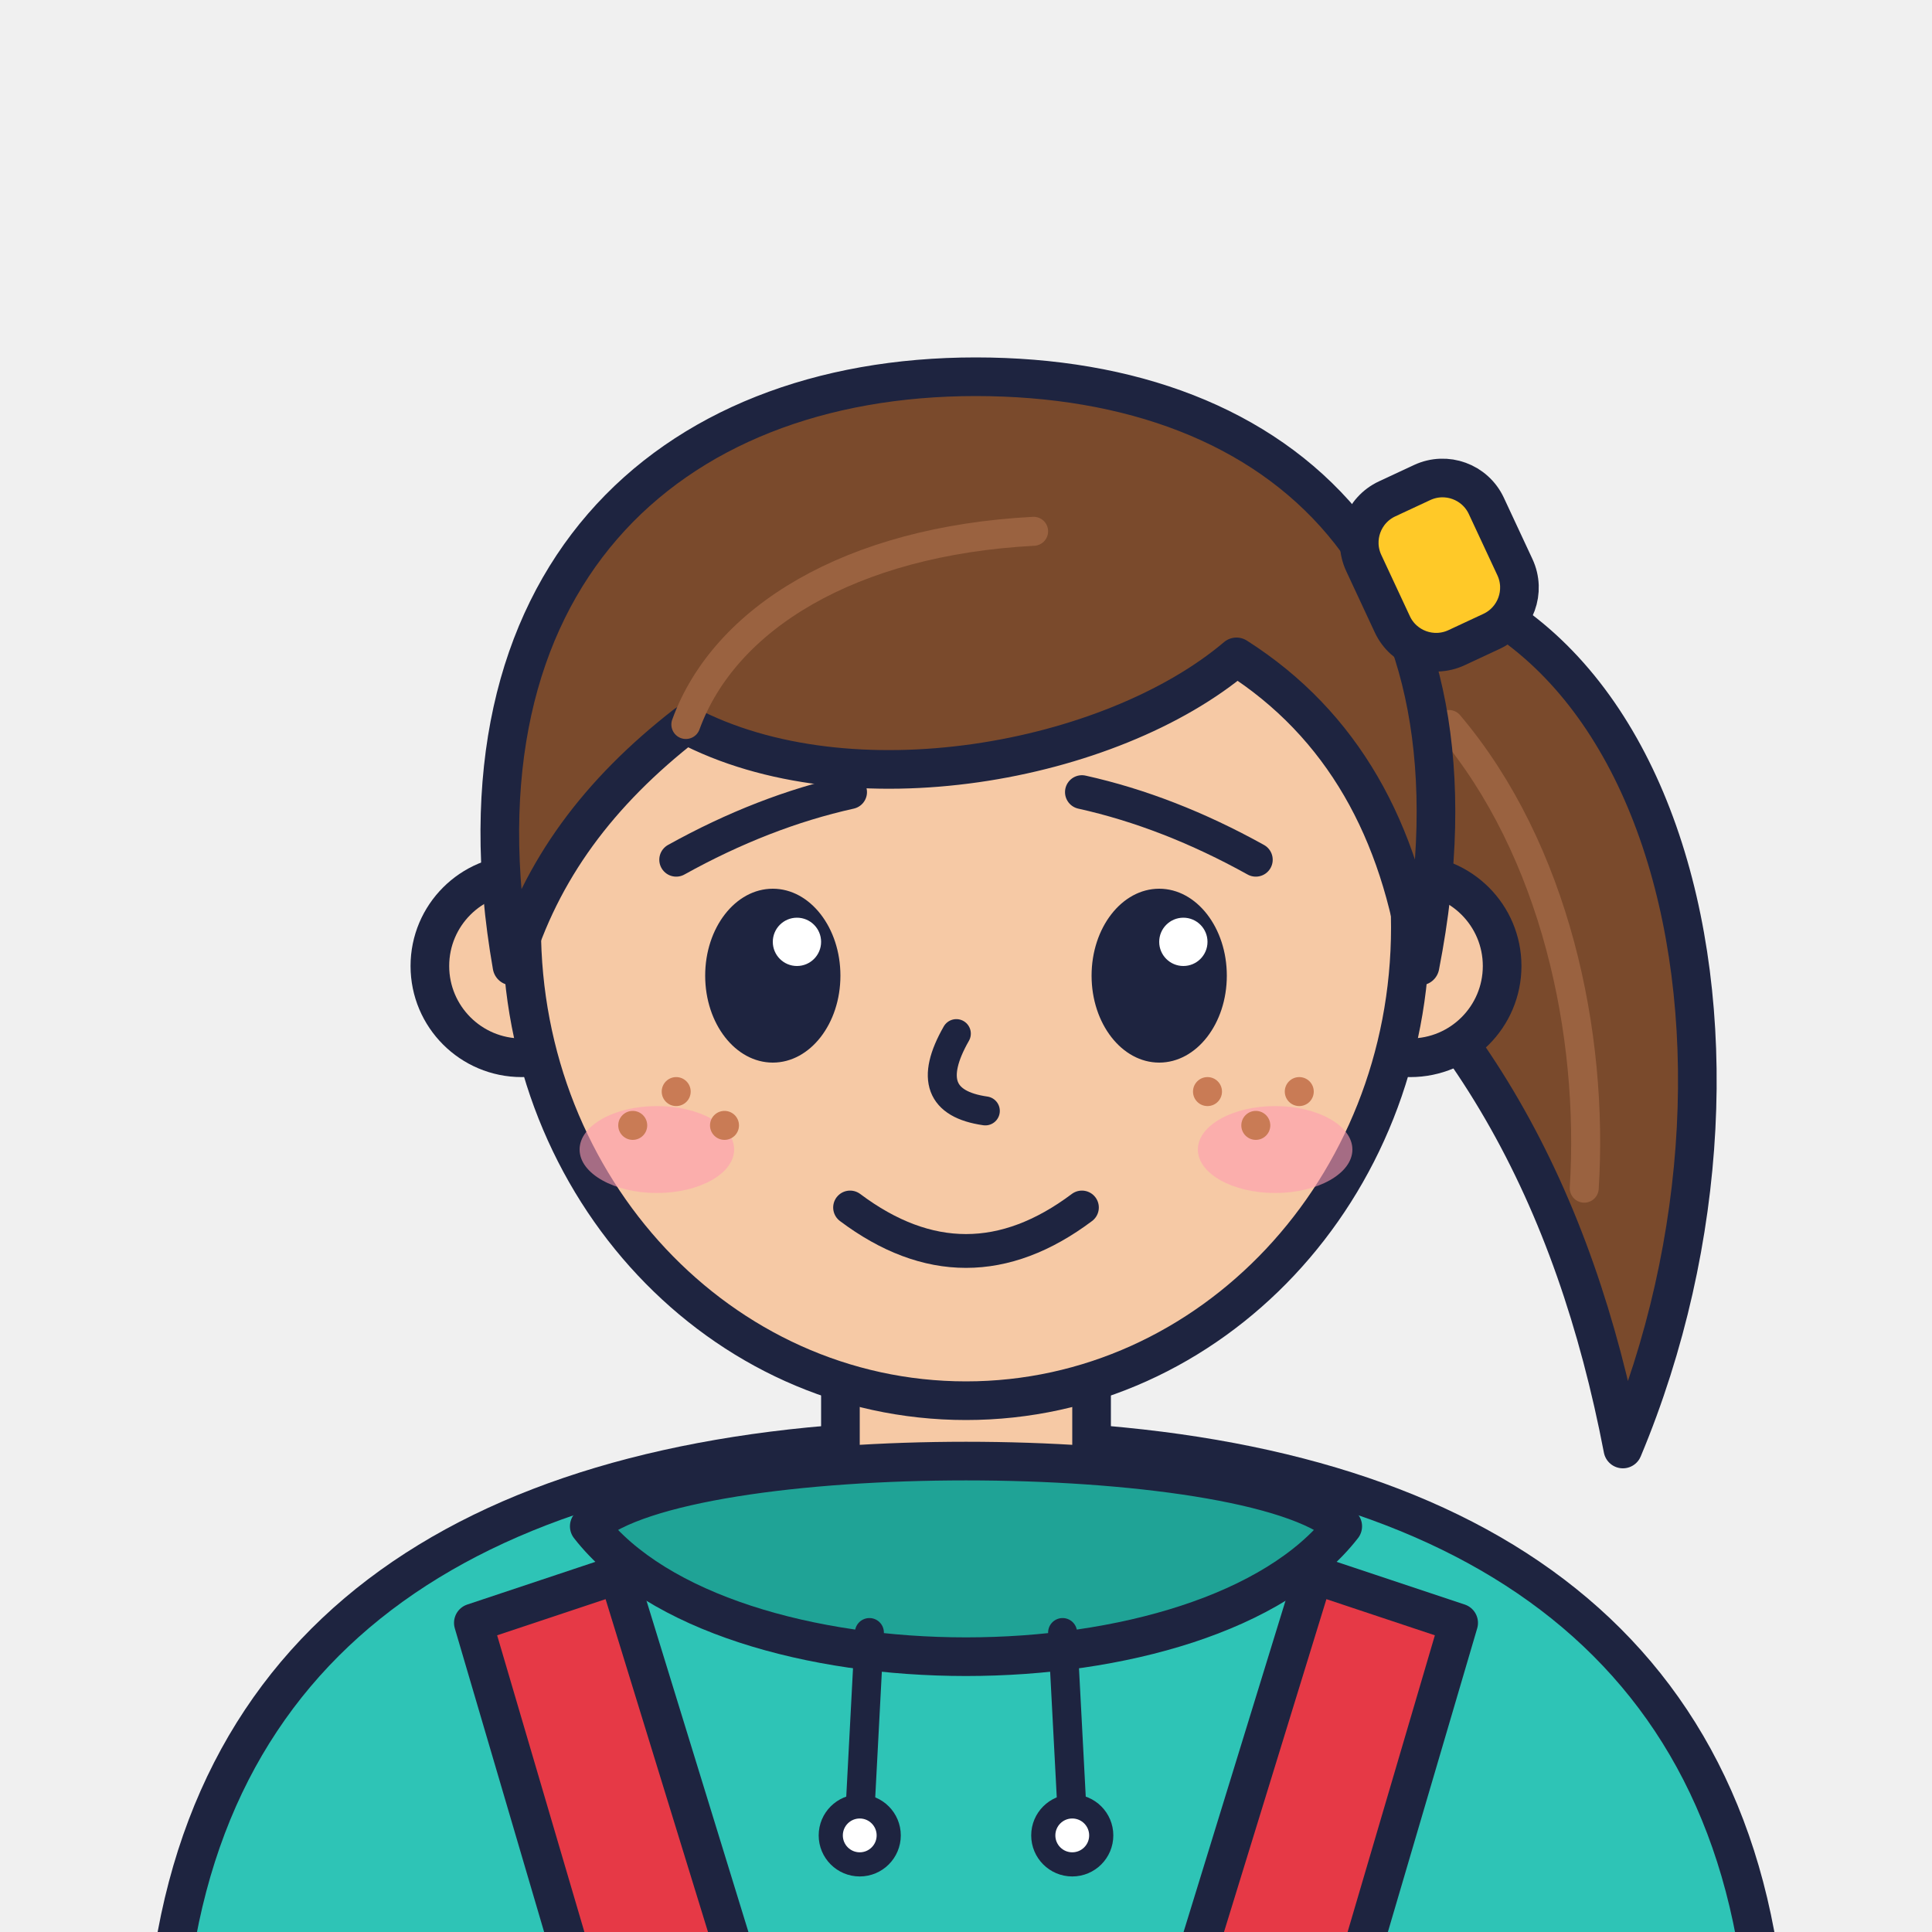
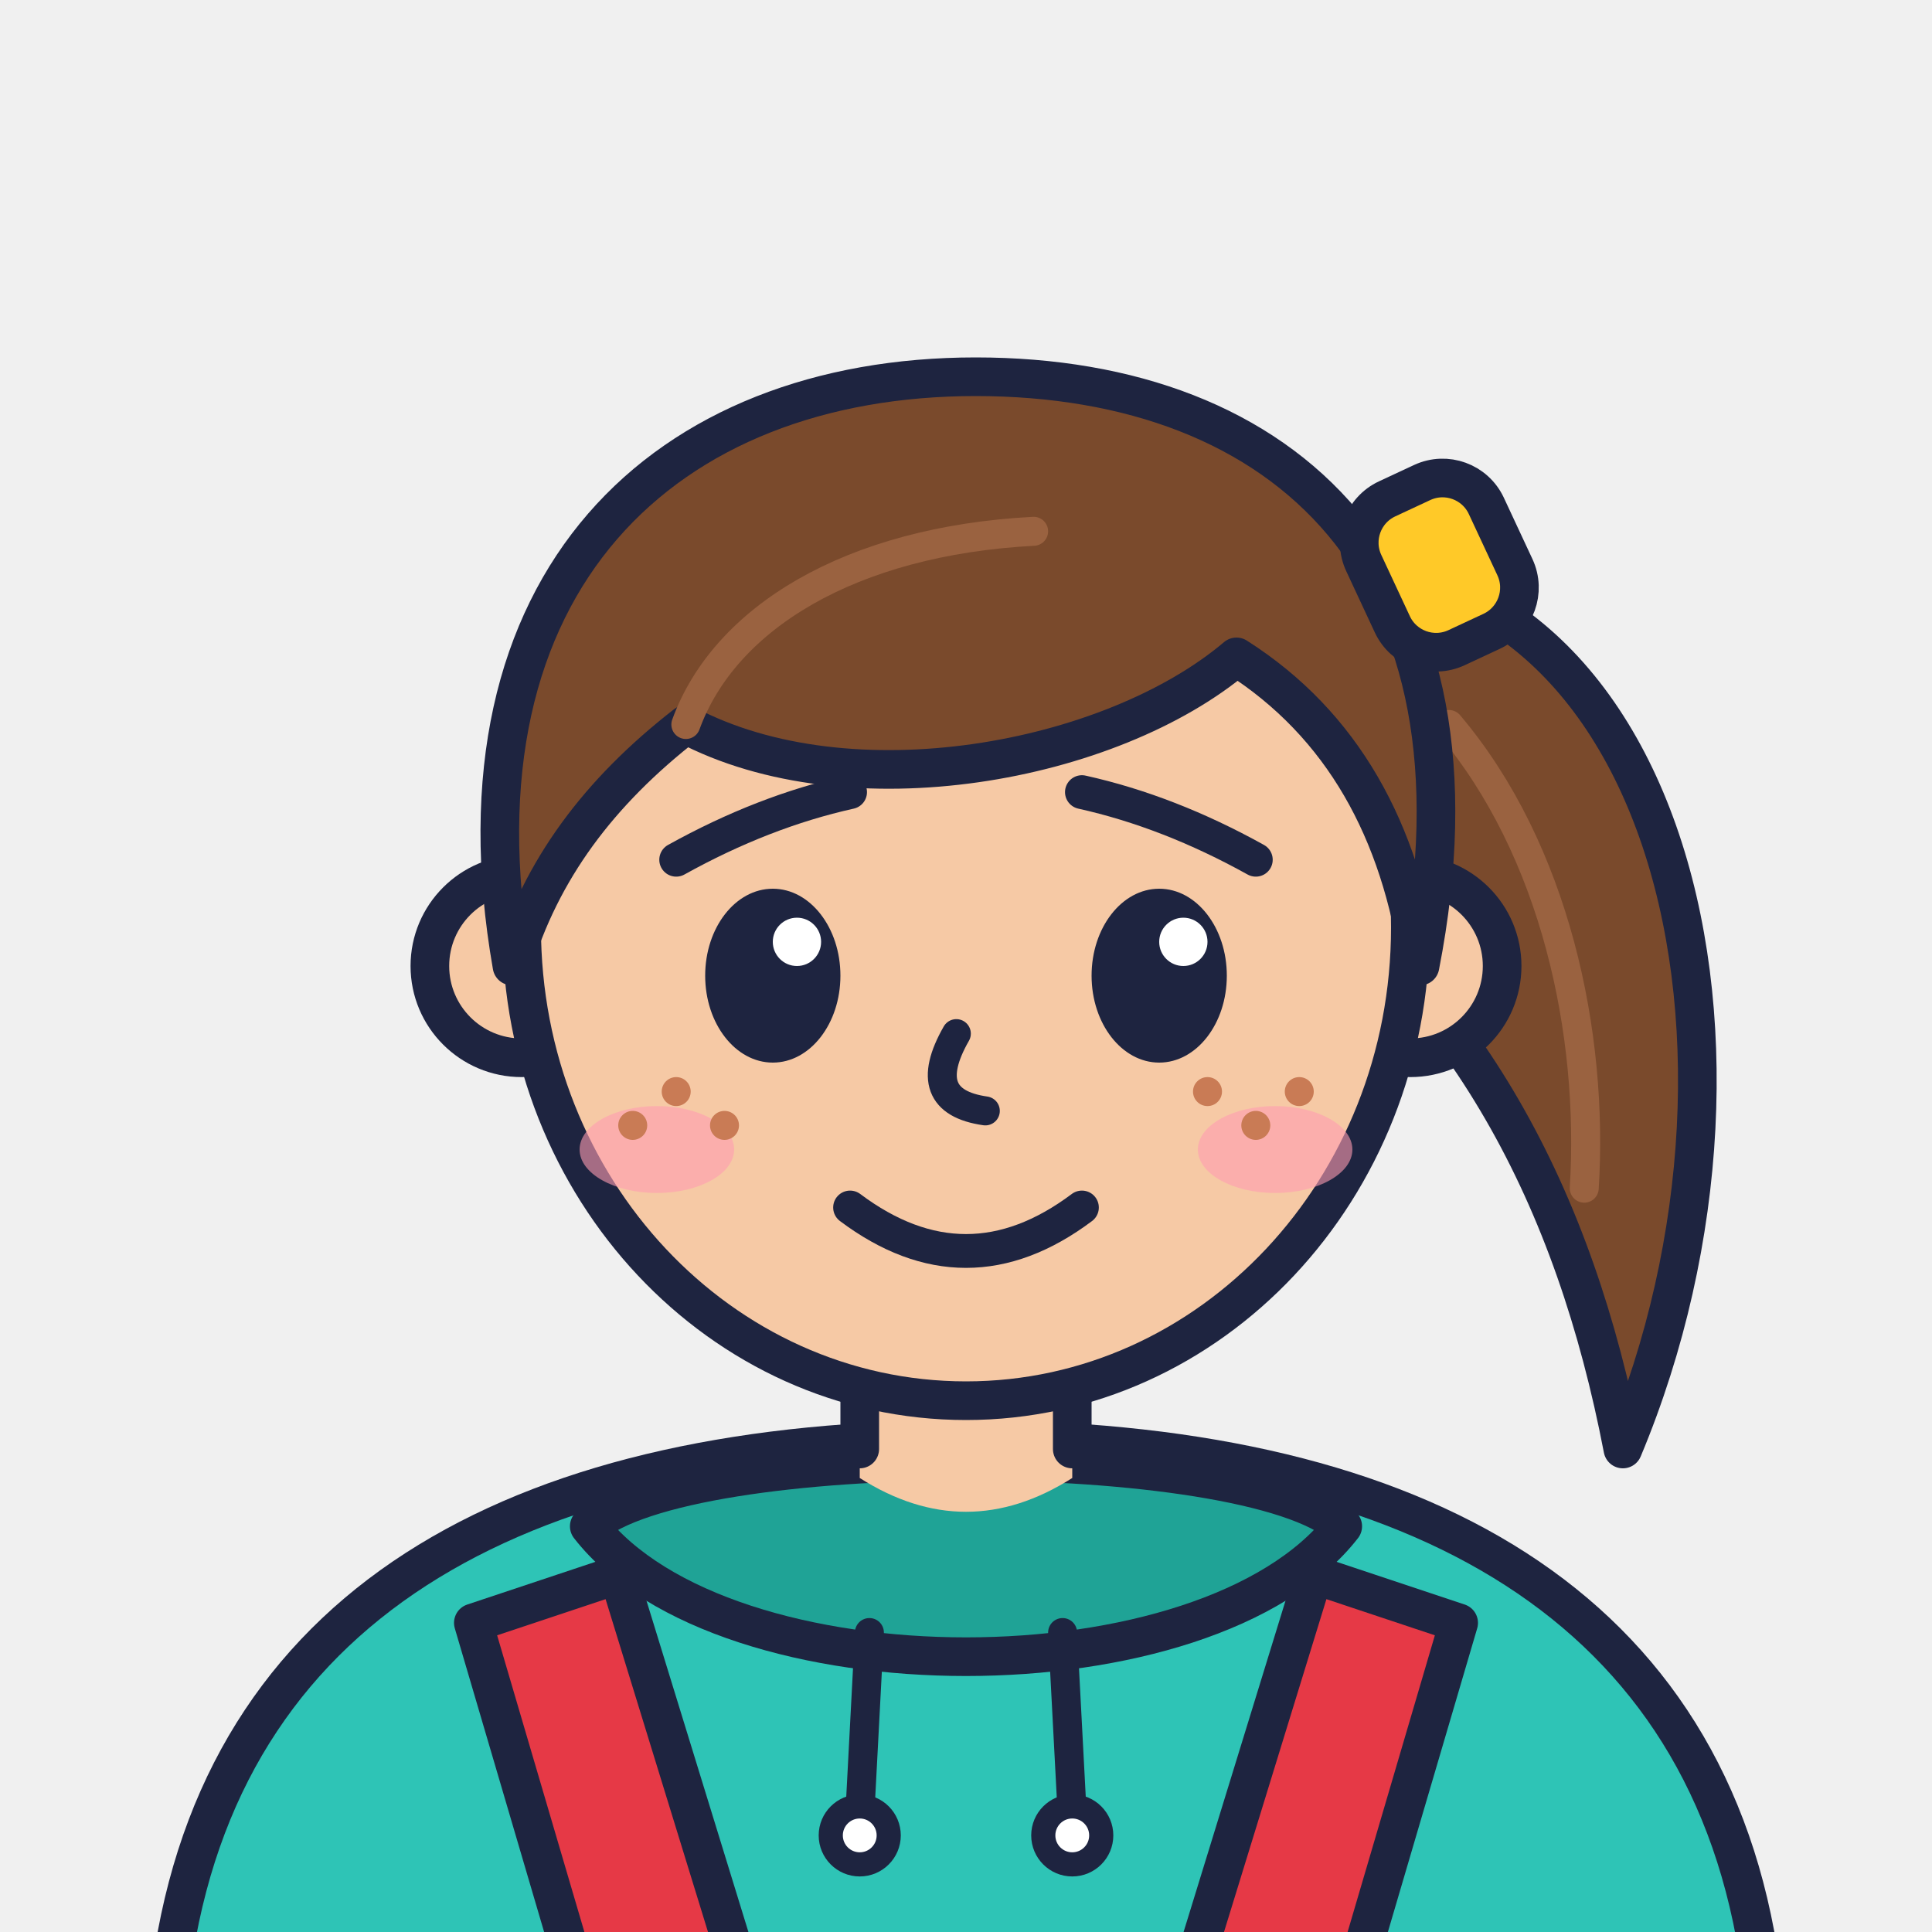
<svg xmlns="http://www.w3.org/2000/svg" viewBox="0 0 400 400" role="img" aria-label="Lia, die Uri-Entdeckerin">
  <g stroke="#1E2440" stroke-width="8" stroke-linejoin="round" stroke-linecap="round">
    <g id="lia-zopf">
      <path d="M262 118 C 344 106, 372 214, 336 300 C 326 248, 304 206, 262 176 Z" fill="#7A4A2C" />
      <path d="M300 150 C 322 176, 330 214, 328 246" fill="none" stroke="#9A6240" stroke-width="6" />
    </g>
    <g id="lia-koerper">
      <path d="M36 404 C 48 330, 110 298, 200 298 C 290 298, 352 330, 364 404 Z" fill="#2EC4B6" />
      <path d="M98 336 L128 326 L152 404 L118 404 Z" fill="#E63946" />
      <path d="M302 336 L272 326 L248 404 L282 404 Z" fill="#E63946" />
    </g>
-     <rect id="lia-hals" x="174" y="262" width="52" height="52" rx="12" fill="#F6C9A5" />
    <path id="lia-kapuze" d="M122 316 C 150 352, 250 352, 278 316 C 258 298, 142 298, 122 316 Z" fill="#1FA396" />
+     <g id="lia-hals">
+       <path d="M178 268 H222 V306 Q200 320 178 306 Z" fill="#F6C9A5" stroke="none" />
+       <path d="M178 268 H222 M178 268 V300 M222 268 V300" fill="none" />
+     </g>
    <g id="lia-baendel">
      <path d="M180 338 L178 376" fill="none" stroke-width="6" />
      <path d="M220 338 L222 376" fill="none" stroke-width="6" />
      <circle cx="178" cy="380" r="6" fill="#FFFFFF" stroke-width="5" />
      <circle cx="222" cy="380" r="6" fill="#FFFFFF" stroke-width="5" />
    </g>
    <g id="lia-kopfgruppe">
      <g id="lia-ohren" fill="#F6C9A5">
        <circle cx="108" cy="200" r="19" />
        <circle cx="292" cy="200" r="19" />
      </g>
      <ellipse id="lia-gesicht" cx="200" cy="192" rx="92" ry="98" fill="#F6C9A5" />
      <g id="lia-haare" fill="#7A4A2C">
        <path d="M106 200 C 92 120, 138 78, 202 78 C 266 78, 310 118, 294 200 C 290 172, 278 150, 256 136 C 230 158, 176 168, 142 150 C 124 164, 112 180, 106 200 Z" />
        <path d="M142 150 C 150 128, 176 112, 214 110" fill="none" stroke="#9A6240" stroke-width="6" />
      </g>
      <rect id="lia-haargummi" x="284" y="100" width="28" height="34" rx="10" fill="#FFC928" transform="rotate(-25 298 117)" />
      <g id="lia-augenbrauen" fill="none" stroke-width="7">
        <path d="M140 178 Q158 168 176 164" />
        <path d="M224 164 Q242 168 260 178" />
      </g>
      <g id="lia-augen" stroke="none">
        <ellipse cx="160" cy="202" rx="14" ry="18" fill="#1E2440" />
        <ellipse cx="240" cy="202" rx="14" ry="18" fill="#1E2440" />
        <circle cx="165" cy="195" r="5" fill="#FFFFFF" />
        <circle cx="245" cy="195" r="5" fill="#FFFFFF" />
      </g>
      <g id="lia-wangen" fill="#FF9DB0" stroke="none" opacity="0.6">
        <ellipse cx="136" cy="238" rx="16" ry="9" />
        <ellipse cx="264" cy="238" rx="16" ry="9" />
      </g>
      <g id="lia-sommersprossen" fill="#C97B55" stroke="none">
        <circle cx="140" cy="226" r="3" />
        <circle cx="150" cy="233" r="3" />
        <circle cx="131" cy="233" r="3" />
        <circle cx="250" cy="226" r="3" />
        <circle cx="260" cy="233" r="3" />
        <circle cx="269" cy="226" r="3" />
      </g>
      <path id="lia-nase" d="M198 214 Q190 228 204 230" fill="none" stroke-width="6" />
      <path id="lia-mund" d="M176 250 Q200 268 224 250" fill="none" stroke-width="7" />
    </g>
  </g>
</svg>
